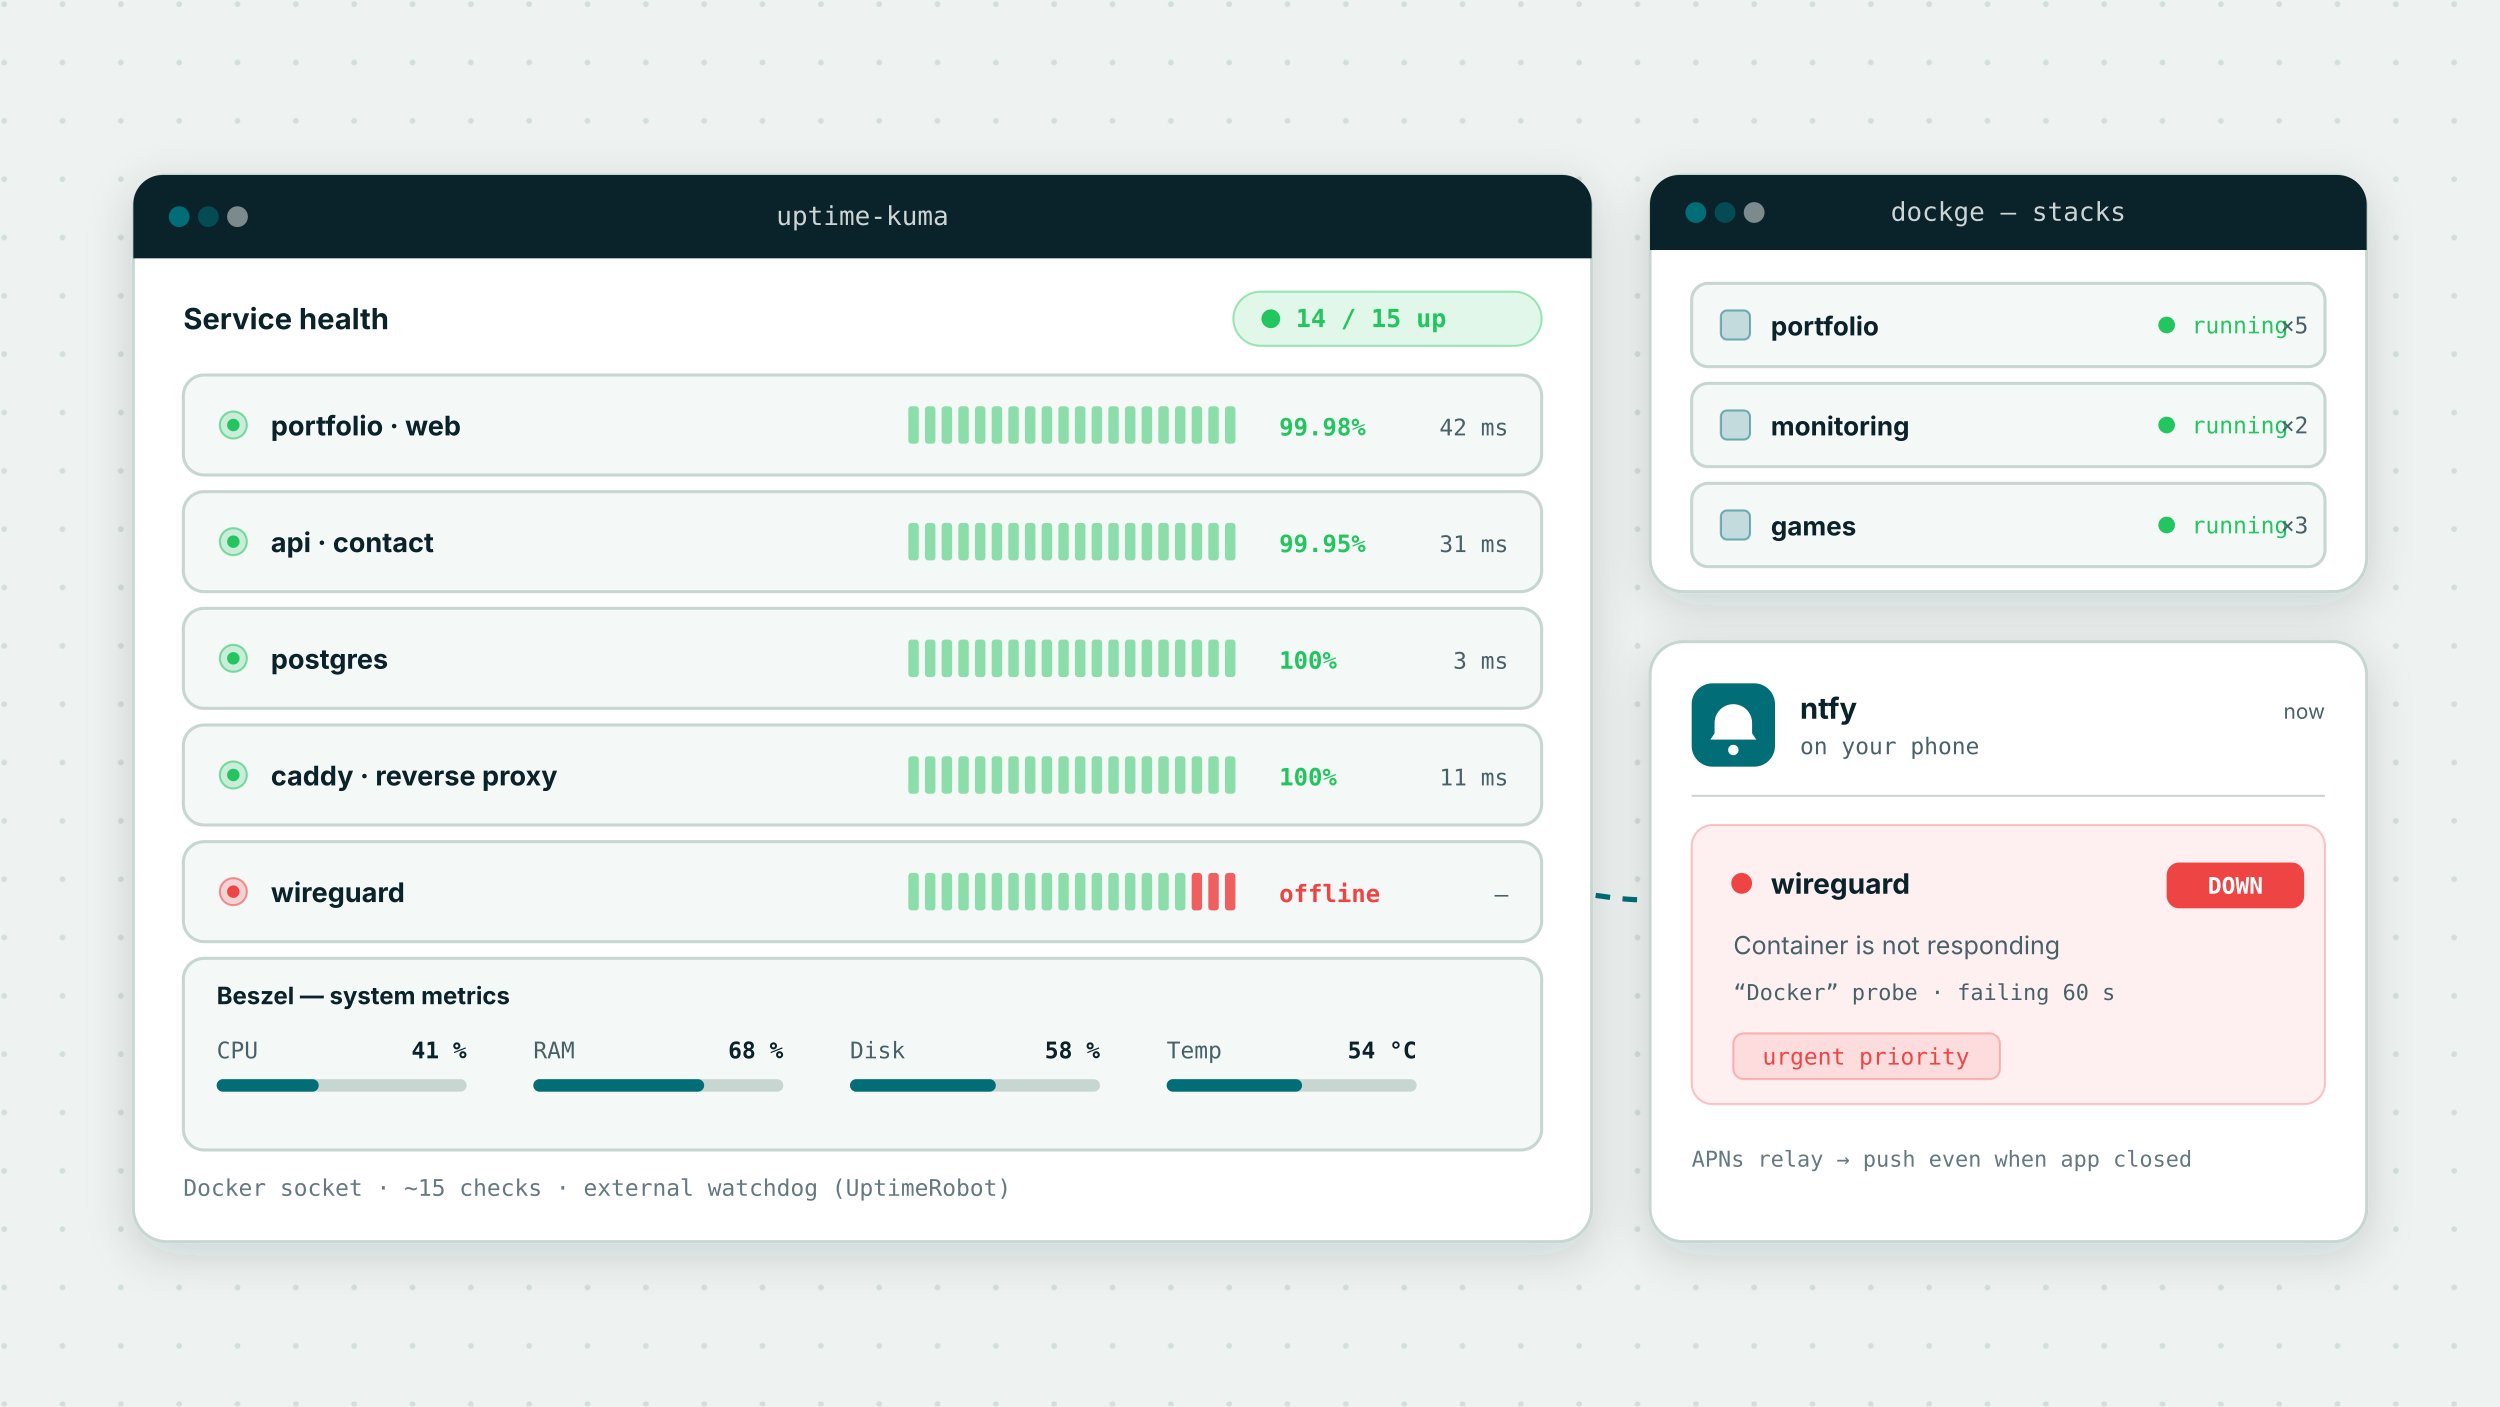
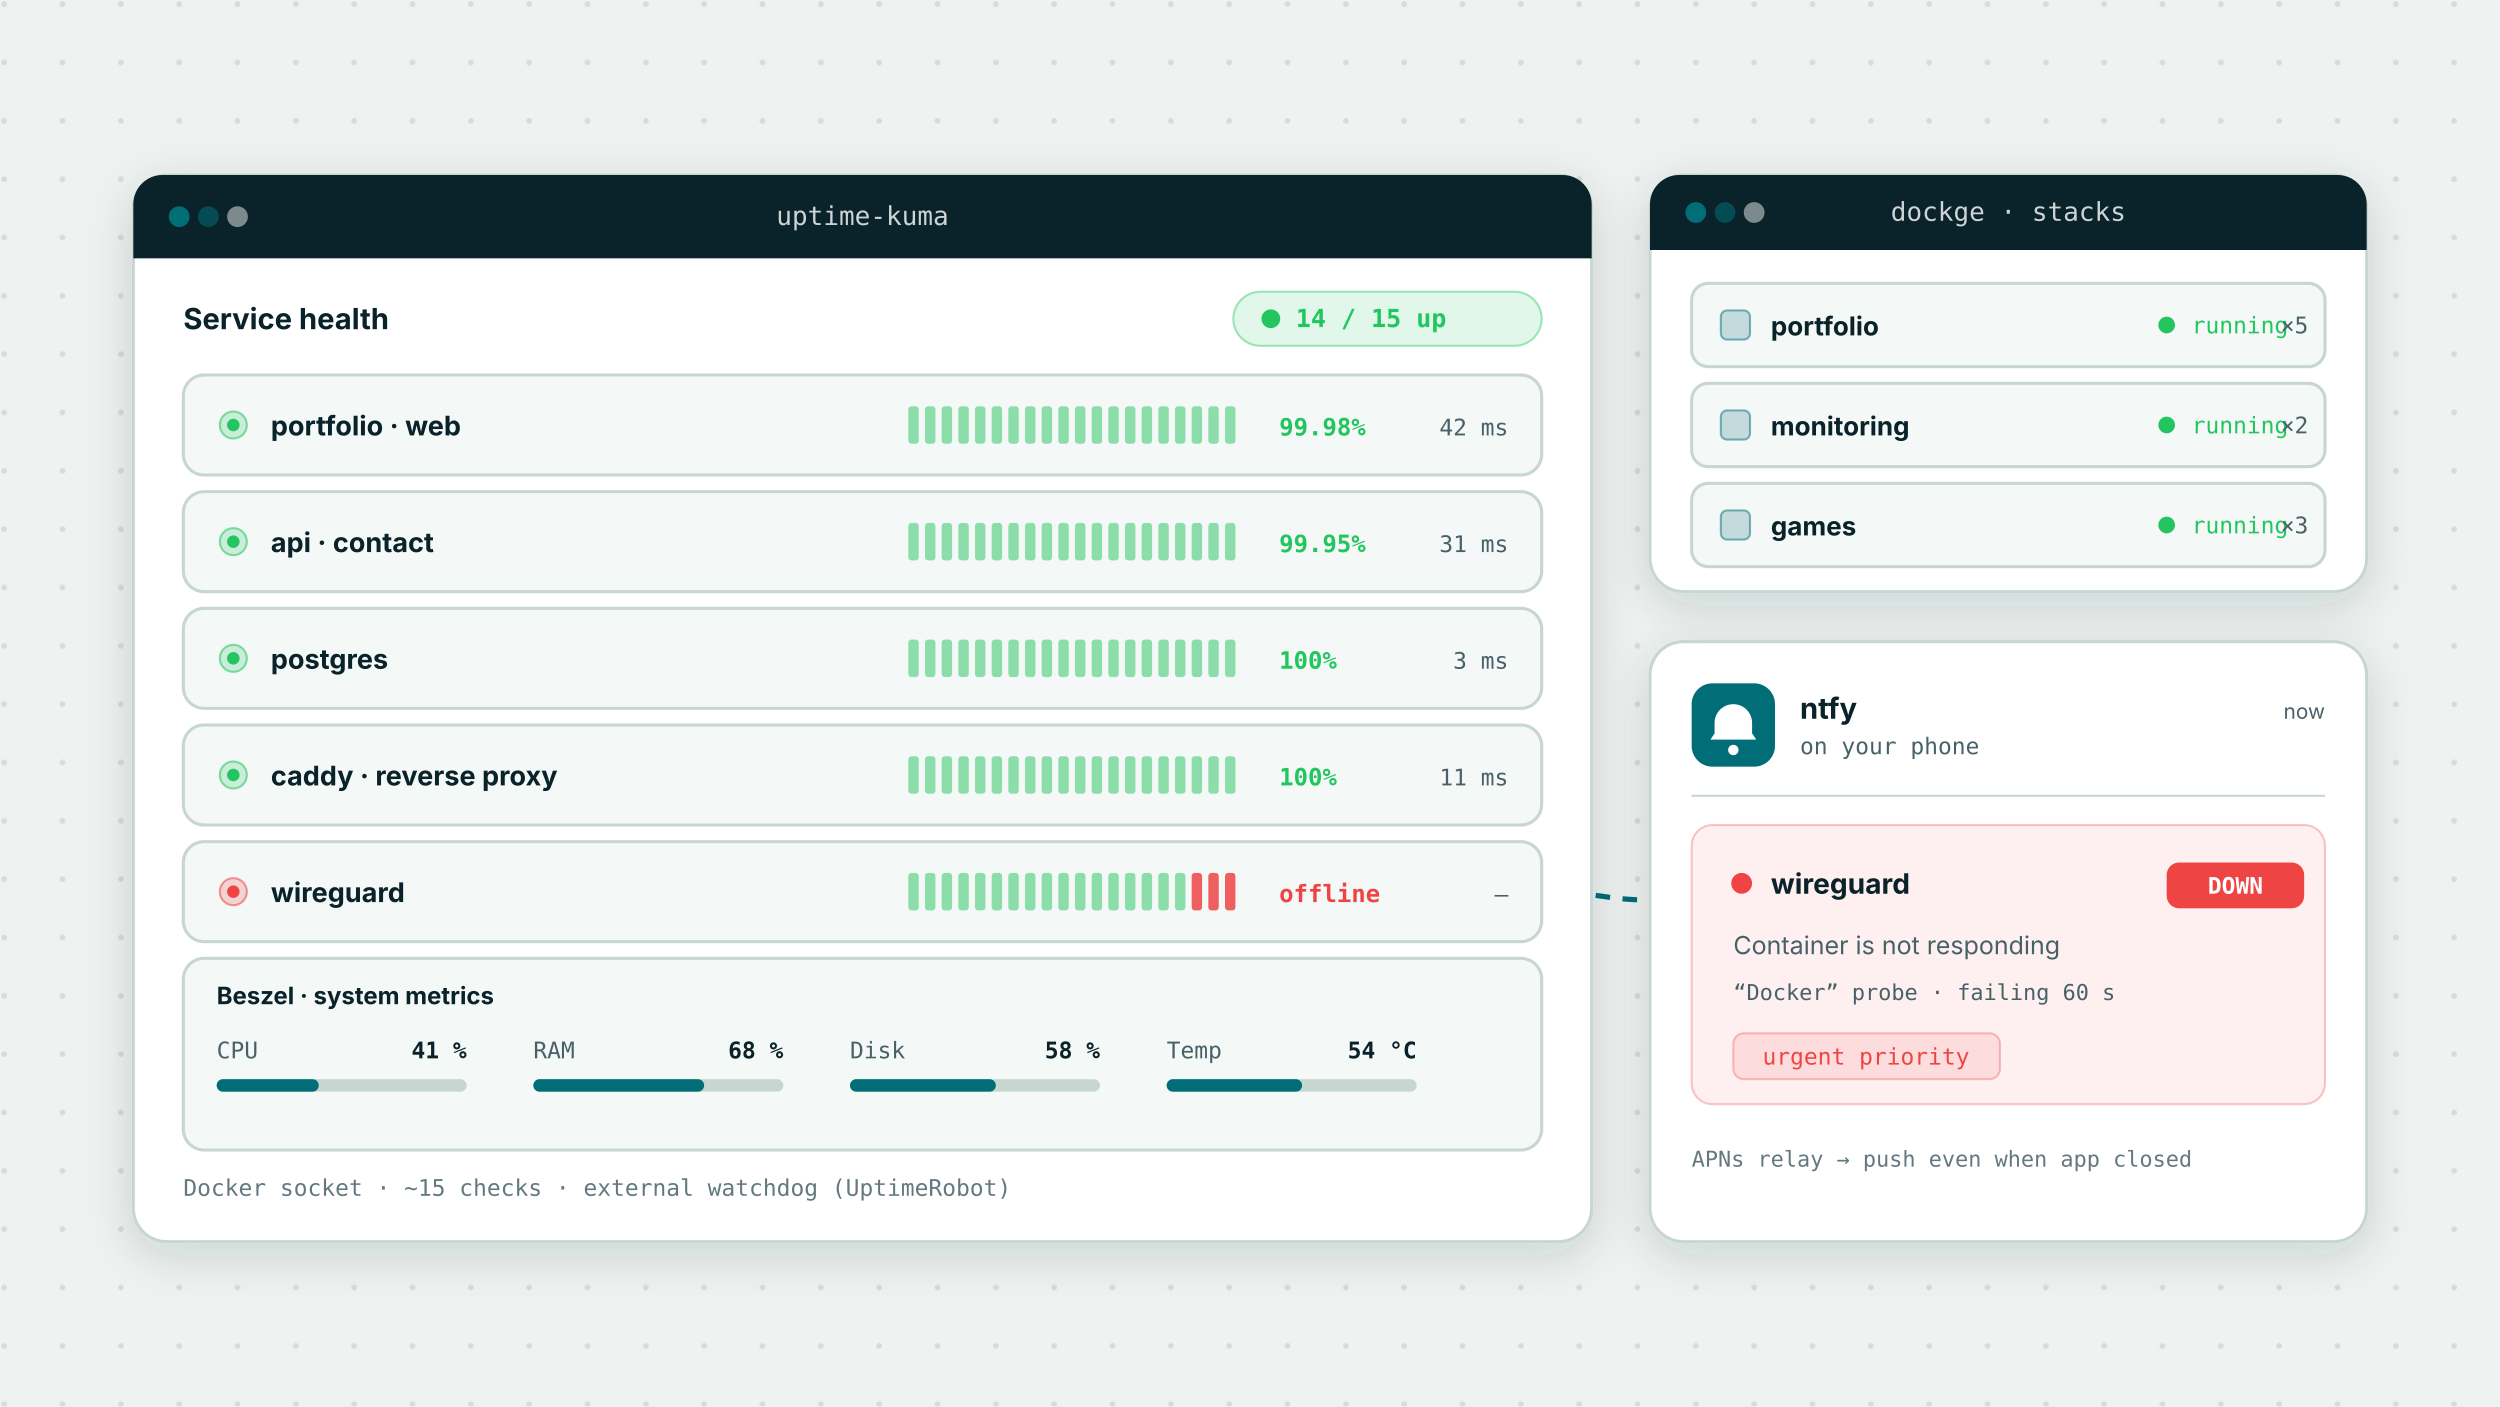
<svg xmlns="http://www.w3.org/2000/svg" width="1200" height="675" viewBox="0 0 1200 675" font-family="'Inter', system-ui, -apple-system, 'Segoe UI', Arial, sans-serif">
  <defs>
    <pattern id="monitoring-light-en-dots" width="28" height="28" patternUnits="userSpaceOnUse">
      <circle cx="2" cy="2" r="1.4" fill="#c8d6d2" fill-opacity="0.7" />
    </pattern>
    <filter id="monitoring-light-en-sh" x="-20%" y="-20%" width="140%" height="160%">
      <feDropShadow dx="0" dy="6" stdDeviation="11" flood-color="#0a2229" flood-opacity="0.16" />
    </filter>
  </defs>
  <rect width="1200" height="675" fill="#eef3f2" />
  <rect width="1200" height="675" fill="url(#monitoring-light-en-dots)" />
  <path d="M740 428 C 766 428, 770 432, 792 432" stroke="#006d77" stroke-width="2.5" stroke-dasharray="7 6" fill="none" />
  <g filter="url(#monitoring-light-en-sh)">
    <rect x="64" y="84" width="700" height="512" rx="16" fill="#ffffff" stroke="#c8d6d2" stroke-width="1.5" />
  </g>
  <path d="M64 98 a14 14 0 0 1 14 -14 h672 a14 14 0 0 1 14 14 v26 h-700 z" fill="#0a2229" />
  <circle cx="86" cy="104" r="5" fill="#006d77" />
  <circle cx="100" cy="104" r="5" fill="#006d77" fill-opacity="0.55" />
  <circle cx="114" cy="104" r="5" fill="#eef3f2" fill-opacity="0.5" />
  <text x="414" y="108" font-size="12.5" fill="#eef3f2" fill-opacity="0.85" font-weight="normal" font-family="'JetBrains Mono', ui-monospace, SFMono-Regular, Menlo, Consolas, monospace" text-anchor="middle">uptime-kuma</text>
  <text x="88" y="158" font-size="14" fill="#0a2229" font-weight="bold" font-family="'Inter', system-ui, -apple-system, 'Segoe UI', Arial, sans-serif">Service health</text>
  <rect x="592" y="140" width="148" height="26" rx="13" fill="#22c55e" fill-opacity="0.14" stroke="#22c55e" stroke-opacity="0.42" />
  <circle cx="610" cy="153" r="4.5" fill="#22c55e" />
  <text x="622" y="157" font-size="12" fill="#22c55e" font-weight="bold" font-family="'JetBrains Mono', ui-monospace, SFMono-Regular, Menlo, Consolas, monospace">14 / 15 up</text>
  <g>
    <rect x="88" y="180" width="652" height="48" rx="10" fill="#f4f8f7" stroke="#c8d6d2" stroke-width="1.5" />
  </g>
  <circle cx="112" cy="204" r="6.5" fill="#22c55e" fill-opacity="0.2" stroke="#22c55e" stroke-opacity="0.55" />
  <circle cx="112" cy="204" r="3" fill="#22c55e" />
  <text x="130" y="209" font-size="13" fill="#0a2229" font-weight="bold" font-family="'Inter', system-ui, -apple-system, 'Segoe UI', Arial, sans-serif">portfolio · web</text>
  <rect x="436" y="195" width="5" height="18" rx="1.5" fill="#22c55e" fill-opacity="0.5" />
  <rect x="444" y="195" width="5" height="18" rx="1.5" fill="#22c55e" fill-opacity="0.5" />
  <rect x="452" y="195" width="5" height="18" rx="1.5" fill="#22c55e" fill-opacity="0.5" />
  <rect x="460" y="195" width="5" height="18" rx="1.5" fill="#22c55e" fill-opacity="0.5" />
  <rect x="468" y="195" width="5" height="18" rx="1.5" fill="#22c55e" fill-opacity="0.5" />
  <rect x="476" y="195" width="5" height="18" rx="1.5" fill="#22c55e" fill-opacity="0.5" />
  <rect x="484" y="195" width="5" height="18" rx="1.5" fill="#22c55e" fill-opacity="0.5" />
  <rect x="492" y="195" width="5" height="18" rx="1.5" fill="#22c55e" fill-opacity="0.5" />
  <rect x="500" y="195" width="5" height="18" rx="1.5" fill="#22c55e" fill-opacity="0.5" />
  <rect x="508" y="195" width="5" height="18" rx="1.5" fill="#22c55e" fill-opacity="0.5" />
  <rect x="516" y="195" width="5" height="18" rx="1.5" fill="#22c55e" fill-opacity="0.5" />
  <rect x="524" y="195" width="5" height="18" rx="1.5" fill="#22c55e" fill-opacity="0.5" />
  <rect x="532" y="195" width="5" height="18" rx="1.5" fill="#22c55e" fill-opacity="0.5" />
  <rect x="540" y="195" width="5" height="18" rx="1.5" fill="#22c55e" fill-opacity="0.5" />
  <rect x="548" y="195" width="5" height="18" rx="1.5" fill="#22c55e" fill-opacity="0.5" />
  <rect x="556" y="195" width="5" height="18" rx="1.5" fill="#22c55e" fill-opacity="0.5" />
  <rect x="564" y="195" width="5" height="18" rx="1.5" fill="#22c55e" fill-opacity="0.5" />
  <rect x="572" y="195" width="5" height="18" rx="1.5" fill="#22c55e" fill-opacity="0.5" />
  <rect x="580" y="195" width="5" height="18" rx="1.5" fill="#22c55e" fill-opacity="0.5" />
  <rect x="588" y="195" width="5" height="18" rx="1.5" fill="#22c55e" fill-opacity="0.5" />
  <text x="614" y="209" font-size="11.5" fill="#22c55e" font-weight="bold" font-family="'JetBrains Mono', ui-monospace, SFMono-Regular, Menlo, Consolas, monospace">99.98%</text>
  <text x="724" y="209" font-size="11" fill="#486169" font-weight="normal" font-family="'JetBrains Mono', ui-monospace, SFMono-Regular, Menlo, Consolas, monospace" text-anchor="end">42 ms</text>
  <g>
    <rect x="88" y="236" width="652" height="48" rx="10" fill="#f4f8f7" stroke="#c8d6d2" stroke-width="1.5" />
  </g>
  <circle cx="112" cy="260" r="6.5" fill="#22c55e" fill-opacity="0.2" stroke="#22c55e" stroke-opacity="0.55" />
  <circle cx="112" cy="260" r="3" fill="#22c55e" />
  <text x="130" y="265" font-size="13" fill="#0a2229" font-weight="bold" font-family="'Inter', system-ui, -apple-system, 'Segoe UI', Arial, sans-serif">api · contact</text>
  <rect x="436" y="251" width="5" height="18" rx="1.5" fill="#22c55e" fill-opacity="0.5" />
  <rect x="444" y="251" width="5" height="18" rx="1.5" fill="#22c55e" fill-opacity="0.5" />
  <rect x="452" y="251" width="5" height="18" rx="1.5" fill="#22c55e" fill-opacity="0.5" />
  <rect x="460" y="251" width="5" height="18" rx="1.5" fill="#22c55e" fill-opacity="0.5" />
  <rect x="468" y="251" width="5" height="18" rx="1.5" fill="#22c55e" fill-opacity="0.5" />
  <rect x="476" y="251" width="5" height="18" rx="1.5" fill="#22c55e" fill-opacity="0.5" />
  <rect x="484" y="251" width="5" height="18" rx="1.5" fill="#22c55e" fill-opacity="0.5" />
  <rect x="492" y="251" width="5" height="18" rx="1.5" fill="#22c55e" fill-opacity="0.5" />
  <rect x="500" y="251" width="5" height="18" rx="1.5" fill="#22c55e" fill-opacity="0.5" />
  <rect x="508" y="251" width="5" height="18" rx="1.5" fill="#22c55e" fill-opacity="0.5" />
  <rect x="516" y="251" width="5" height="18" rx="1.5" fill="#22c55e" fill-opacity="0.5" />
  <rect x="524" y="251" width="5" height="18" rx="1.5" fill="#22c55e" fill-opacity="0.5" />
  <rect x="532" y="251" width="5" height="18" rx="1.5" fill="#22c55e" fill-opacity="0.5" />
  <rect x="540" y="251" width="5" height="18" rx="1.5" fill="#22c55e" fill-opacity="0.5" />
  <rect x="548" y="251" width="5" height="18" rx="1.5" fill="#22c55e" fill-opacity="0.5" />
  <rect x="556" y="251" width="5" height="18" rx="1.5" fill="#22c55e" fill-opacity="0.5" />
  <rect x="564" y="251" width="5" height="18" rx="1.5" fill="#22c55e" fill-opacity="0.5" />
  <rect x="572" y="251" width="5" height="18" rx="1.5" fill="#22c55e" fill-opacity="0.5" />
  <rect x="580" y="251" width="5" height="18" rx="1.5" fill="#22c55e" fill-opacity="0.5" />
  <rect x="588" y="251" width="5" height="18" rx="1.5" fill="#22c55e" fill-opacity="0.5" />
  <text x="614" y="265" font-size="11.5" fill="#22c55e" font-weight="bold" font-family="'JetBrains Mono', ui-monospace, SFMono-Regular, Menlo, Consolas, monospace">99.95%</text>
  <text x="724" y="265" font-size="11" fill="#486169" font-weight="normal" font-family="'JetBrains Mono', ui-monospace, SFMono-Regular, Menlo, Consolas, monospace" text-anchor="end">31 ms</text>
  <g>
    <rect x="88" y="292" width="652" height="48" rx="10" fill="#f4f8f7" stroke="#c8d6d2" stroke-width="1.5" />
  </g>
  <circle cx="112" cy="316" r="6.5" fill="#22c55e" fill-opacity="0.2" stroke="#22c55e" stroke-opacity="0.55" />
  <circle cx="112" cy="316" r="3" fill="#22c55e" />
  <text x="130" y="321" font-size="13" fill="#0a2229" font-weight="bold" font-family="'Inter', system-ui, -apple-system, 'Segoe UI', Arial, sans-serif">postgres</text>
  <rect x="436" y="307" width="5" height="18" rx="1.5" fill="#22c55e" fill-opacity="0.5" />
  <rect x="444" y="307" width="5" height="18" rx="1.5" fill="#22c55e" fill-opacity="0.5" />
  <rect x="452" y="307" width="5" height="18" rx="1.5" fill="#22c55e" fill-opacity="0.5" />
  <rect x="460" y="307" width="5" height="18" rx="1.5" fill="#22c55e" fill-opacity="0.5" />
  <rect x="468" y="307" width="5" height="18" rx="1.5" fill="#22c55e" fill-opacity="0.5" />
  <rect x="476" y="307" width="5" height="18" rx="1.5" fill="#22c55e" fill-opacity="0.5" />
  <rect x="484" y="307" width="5" height="18" rx="1.5" fill="#22c55e" fill-opacity="0.5" />
  <rect x="492" y="307" width="5" height="18" rx="1.5" fill="#22c55e" fill-opacity="0.5" />
  <rect x="500" y="307" width="5" height="18" rx="1.5" fill="#22c55e" fill-opacity="0.5" />
  <rect x="508" y="307" width="5" height="18" rx="1.5" fill="#22c55e" fill-opacity="0.5" />
  <rect x="516" y="307" width="5" height="18" rx="1.5" fill="#22c55e" fill-opacity="0.5" />
  <rect x="524" y="307" width="5" height="18" rx="1.5" fill="#22c55e" fill-opacity="0.5" />
  <rect x="532" y="307" width="5" height="18" rx="1.5" fill="#22c55e" fill-opacity="0.5" />
  <rect x="540" y="307" width="5" height="18" rx="1.5" fill="#22c55e" fill-opacity="0.5" />
  <rect x="548" y="307" width="5" height="18" rx="1.5" fill="#22c55e" fill-opacity="0.5" />
  <rect x="556" y="307" width="5" height="18" rx="1.5" fill="#22c55e" fill-opacity="0.5" />
  <rect x="564" y="307" width="5" height="18" rx="1.5" fill="#22c55e" fill-opacity="0.5" />
  <rect x="572" y="307" width="5" height="18" rx="1.5" fill="#22c55e" fill-opacity="0.5" />
  <rect x="580" y="307" width="5" height="18" rx="1.5" fill="#22c55e" fill-opacity="0.5" />
  <rect x="588" y="307" width="5" height="18" rx="1.5" fill="#22c55e" fill-opacity="0.5" />
  <text x="614" y="321" font-size="11.5" fill="#22c55e" font-weight="bold" font-family="'JetBrains Mono', ui-monospace, SFMono-Regular, Menlo, Consolas, monospace">100%</text>
  <text x="724" y="321" font-size="11" fill="#486169" font-weight="normal" font-family="'JetBrains Mono', ui-monospace, SFMono-Regular, Menlo, Consolas, monospace" text-anchor="end">3 ms</text>
  <g>
    <rect x="88" y="348" width="652" height="48" rx="10" fill="#f4f8f7" stroke="#c8d6d2" stroke-width="1.5" />
  </g>
  <circle cx="112" cy="372" r="6.5" fill="#22c55e" fill-opacity="0.2" stroke="#22c55e" stroke-opacity="0.55" />
  <circle cx="112" cy="372" r="3" fill="#22c55e" />
  <text x="130" y="377" font-size="13" fill="#0a2229" font-weight="bold" font-family="'Inter', system-ui, -apple-system, 'Segoe UI', Arial, sans-serif">caddy · reverse proxy</text>
  <rect x="436" y="363" width="5" height="18" rx="1.5" fill="#22c55e" fill-opacity="0.5" />
  <rect x="444" y="363" width="5" height="18" rx="1.5" fill="#22c55e" fill-opacity="0.5" />
  <rect x="452" y="363" width="5" height="18" rx="1.5" fill="#22c55e" fill-opacity="0.5" />
  <rect x="460" y="363" width="5" height="18" rx="1.5" fill="#22c55e" fill-opacity="0.5" />
  <rect x="468" y="363" width="5" height="18" rx="1.5" fill="#22c55e" fill-opacity="0.5" />
  <rect x="476" y="363" width="5" height="18" rx="1.5" fill="#22c55e" fill-opacity="0.5" />
  <rect x="484" y="363" width="5" height="18" rx="1.5" fill="#22c55e" fill-opacity="0.5" />
  <rect x="492" y="363" width="5" height="18" rx="1.5" fill="#22c55e" fill-opacity="0.5" />
  <rect x="500" y="363" width="5" height="18" rx="1.5" fill="#22c55e" fill-opacity="0.5" />
  <rect x="508" y="363" width="5" height="18" rx="1.5" fill="#22c55e" fill-opacity="0.5" />
  <rect x="516" y="363" width="5" height="18" rx="1.5" fill="#22c55e" fill-opacity="0.5" />
  <rect x="524" y="363" width="5" height="18" rx="1.5" fill="#22c55e" fill-opacity="0.5" />
  <rect x="532" y="363" width="5" height="18" rx="1.5" fill="#22c55e" fill-opacity="0.5" />
  <rect x="540" y="363" width="5" height="18" rx="1.5" fill="#22c55e" fill-opacity="0.5" />
  <rect x="548" y="363" width="5" height="18" rx="1.5" fill="#22c55e" fill-opacity="0.5" />
  <rect x="556" y="363" width="5" height="18" rx="1.5" fill="#22c55e" fill-opacity="0.5" />
  <rect x="564" y="363" width="5" height="18" rx="1.5" fill="#22c55e" fill-opacity="0.5" />
  <rect x="572" y="363" width="5" height="18" rx="1.5" fill="#22c55e" fill-opacity="0.5" />
  <rect x="580" y="363" width="5" height="18" rx="1.5" fill="#22c55e" fill-opacity="0.5" />
  <rect x="588" y="363" width="5" height="18" rx="1.5" fill="#22c55e" fill-opacity="0.5" />
  <text x="614" y="377" font-size="11.5" fill="#22c55e" font-weight="bold" font-family="'JetBrains Mono', ui-monospace, SFMono-Regular, Menlo, Consolas, monospace">100%</text>
  <text x="724" y="377" font-size="11" fill="#486169" font-weight="normal" font-family="'JetBrains Mono', ui-monospace, SFMono-Regular, Menlo, Consolas, monospace" text-anchor="end">11 ms</text>
  <g>
    <rect x="88" y="404" width="652" height="48" rx="10" fill="#f4f8f7" stroke="#c8d6d2" stroke-width="1.5" />
  </g>
  <circle cx="112" cy="428" r="6.5" fill="#ef4444" fill-opacity="0.2" stroke="#ef4444" stroke-opacity="0.55" />
  <circle cx="112" cy="428" r="3" fill="#ef4444" />
  <text x="130" y="433" font-size="13" fill="#0a2229" font-weight="bold" font-family="'Inter', system-ui, -apple-system, 'Segoe UI', Arial, sans-serif">wireguard</text>
  <rect x="436" y="419" width="5" height="18" rx="1.5" fill="#22c55e" fill-opacity="0.5" />
  <rect x="444" y="419" width="5" height="18" rx="1.5" fill="#22c55e" fill-opacity="0.5" />
  <rect x="452" y="419" width="5" height="18" rx="1.5" fill="#22c55e" fill-opacity="0.5" />
  <rect x="460" y="419" width="5" height="18" rx="1.5" fill="#22c55e" fill-opacity="0.5" />
  <rect x="468" y="419" width="5" height="18" rx="1.5" fill="#22c55e" fill-opacity="0.5" />
  <rect x="476" y="419" width="5" height="18" rx="1.5" fill="#22c55e" fill-opacity="0.5" />
  <rect x="484" y="419" width="5" height="18" rx="1.5" fill="#22c55e" fill-opacity="0.5" />
  <rect x="492" y="419" width="5" height="18" rx="1.5" fill="#22c55e" fill-opacity="0.5" />
  <rect x="500" y="419" width="5" height="18" rx="1.5" fill="#22c55e" fill-opacity="0.5" />
  <rect x="508" y="419" width="5" height="18" rx="1.5" fill="#22c55e" fill-opacity="0.5" />
  <rect x="516" y="419" width="5" height="18" rx="1.5" fill="#22c55e" fill-opacity="0.5" />
  <rect x="524" y="419" width="5" height="18" rx="1.5" fill="#22c55e" fill-opacity="0.5" />
  <rect x="532" y="419" width="5" height="18" rx="1.5" fill="#22c55e" fill-opacity="0.5" />
  <rect x="540" y="419" width="5" height="18" rx="1.5" fill="#22c55e" fill-opacity="0.5" />
  <rect x="548" y="419" width="5" height="18" rx="1.5" fill="#22c55e" fill-opacity="0.5" />
  <rect x="556" y="419" width="5" height="18" rx="1.5" fill="#22c55e" fill-opacity="0.5" />
  <rect x="564" y="419" width="5" height="18" rx="1.5" fill="#22c55e" fill-opacity="0.5" />
  <rect x="572" y="419" width="5" height="18" rx="1.5" fill="#ef4444" fill-opacity="0.85" />
  <rect x="580" y="419" width="5" height="18" rx="1.5" fill="#ef4444" fill-opacity="0.85" />
  <rect x="588" y="419" width="5" height="18" rx="1.5" fill="#ef4444" fill-opacity="0.85" />
  <text x="614" y="433" font-size="11.5" fill="#ef4444" font-weight="bold" font-family="'JetBrains Mono', ui-monospace, SFMono-Regular, Menlo, Consolas, monospace">offline</text>
  <text x="724" y="433" font-size="11" fill="#486169" font-weight="normal" font-family="'JetBrains Mono', ui-monospace, SFMono-Regular, Menlo, Consolas, monospace" text-anchor="end">—</text>
  <g>
    <rect x="88" y="460" width="652" height="92" rx="10" fill="#f4f8f7" stroke="#c8d6d2" stroke-width="1.5" />
  </g>
-   <text x="104" y="482" font-size="11.5" fill="#0a2229" font-weight="bold" font-family="'Inter', system-ui, -apple-system, 'Segoe UI', Arial, sans-serif">Beszel — system metrics</text>
+   <text x="104" y="482" font-size="11.5" fill="#0a2229" font-weight="bold" font-family="'Inter', system-ui, -apple-system, 'Segoe UI', Arial, sans-serif">Beszel · system metrics</text>
  <text x="104" y="508" font-size="11" fill="#486169" font-weight="normal" font-family="'JetBrains Mono', ui-monospace, SFMono-Regular, Menlo, Consolas, monospace">CPU</text>
  <text x="224" y="508" font-size="11" fill="#0a2229" font-weight="bold" font-family="'JetBrains Mono', ui-monospace, SFMono-Regular, Menlo, Consolas, monospace" text-anchor="end">41 %</text>
  <rect x="104" y="518" width="120" height="6" rx="3" fill="#c8d6d2" />
  <rect x="104" y="518" width="49" height="6" rx="3" fill="#006d77" />
  <text x="256" y="508" font-size="11" fill="#486169" font-weight="normal" font-family="'JetBrains Mono', ui-monospace, SFMono-Regular, Menlo, Consolas, monospace">RAM</text>
  <text x="376" y="508" font-size="11" fill="#0a2229" font-weight="bold" font-family="'JetBrains Mono', ui-monospace, SFMono-Regular, Menlo, Consolas, monospace" text-anchor="end">68 %</text>
  <rect x="256" y="518" width="120" height="6" rx="3" fill="#c8d6d2" />
  <rect x="256" y="518" width="82" height="6" rx="3" fill="#006d77" />
  <text x="408" y="508" font-size="11" fill="#486169" font-weight="normal" font-family="'JetBrains Mono', ui-monospace, SFMono-Regular, Menlo, Consolas, monospace">Disk</text>
  <text x="528" y="508" font-size="11" fill="#0a2229" font-weight="bold" font-family="'JetBrains Mono', ui-monospace, SFMono-Regular, Menlo, Consolas, monospace" text-anchor="end">58 %</text>
  <rect x="408" y="518" width="120" height="6" rx="3" fill="#c8d6d2" />
  <rect x="408" y="518" width="70" height="6" rx="3" fill="#006d77" />
  <text x="560" y="508" font-size="11" fill="#486169" font-weight="normal" font-family="'JetBrains Mono', ui-monospace, SFMono-Regular, Menlo, Consolas, monospace">Temp</text>
  <text x="680" y="508" font-size="11" fill="#0a2229" font-weight="bold" font-family="'JetBrains Mono', ui-monospace, SFMono-Regular, Menlo, Consolas, monospace" text-anchor="end">54 °C</text>
  <rect x="560" y="518" width="120" height="6" rx="3" fill="#c8d6d2" />
  <rect x="560" y="518" width="65" height="6" rx="3" fill="#006d77" />
  <text x="88" y="574" font-size="11" fill="#486169" fill-opacity="0.85" font-weight="normal" font-family="'JetBrains Mono', ui-monospace, SFMono-Regular, Menlo, Consolas, monospace">Docker socket · ~15 checks · external watchdog (UptimeRobot)</text>
  <g filter="url(#monitoring-light-en-sh)">
    <rect x="792" y="84" width="344" height="200" rx="16" fill="#ffffff" stroke="#c8d6d2" stroke-width="1.5" />
  </g>
  <path d="M792 98 a14 14 0 0 1 14 -14 h316 a14 14 0 0 1 14 14 v22 h-344 z" fill="#0a2229" />
  <circle cx="814" cy="102" r="5" fill="#006d77" />
  <circle cx="828" cy="102" r="5" fill="#006d77" fill-opacity="0.55" />
  <circle cx="842" cy="102" r="5" fill="#eef3f2" fill-opacity="0.5" />
-   <text x="964" y="106" font-size="12.5" fill="#eef3f2" fill-opacity="0.85" font-weight="normal" font-family="'JetBrains Mono', ui-monospace, SFMono-Regular, Menlo, Consolas, monospace" text-anchor="middle">dockge — stacks</text>
+   <text x="964" y="106" font-size="12.5" fill="#eef3f2" fill-opacity="0.85" font-weight="normal" font-family="'JetBrains Mono', ui-monospace, SFMono-Regular, Menlo, Consolas, monospace" text-anchor="middle">dockge · stacks</text>
  <g>
    <rect x="812" y="136" width="304" height="40" rx="8" fill="#f4f8f7" stroke="#c8d6d2" stroke-width="1.5" />
  </g>
  <rect x="826" y="149" width="14" height="14" rx="3" fill="#006d77" fill-opacity="0.2" stroke="#006d77" stroke-opacity="0.5" />
  <text x="850" y="161" font-size="12.5" fill="#0a2229" font-weight="bold" font-family="'Inter', system-ui, -apple-system, 'Segoe UI', Arial, sans-serif">portfolio</text>
  <circle cx="1040" cy="156" r="4" fill="#22c55e" />
  <text x="1052" y="160" font-size="11" fill="#22c55e" font-weight="normal" font-family="'JetBrains Mono', ui-monospace, SFMono-Regular, Menlo, Consolas, monospace">running</text>
  <text x="1108" y="160" font-size="11" fill="#486169" font-weight="normal" font-family="'JetBrains Mono', ui-monospace, SFMono-Regular, Menlo, Consolas, monospace" text-anchor="end">×5</text>
  <g>
    <rect x="812" y="184" width="304" height="40" rx="8" fill="#f4f8f7" stroke="#c8d6d2" stroke-width="1.5" />
  </g>
  <rect x="826" y="197" width="14" height="14" rx="3" fill="#006d77" fill-opacity="0.2" stroke="#006d77" stroke-opacity="0.5" />
  <text x="850" y="209" font-size="12.5" fill="#0a2229" font-weight="bold" font-family="'Inter', system-ui, -apple-system, 'Segoe UI', Arial, sans-serif">monitoring</text>
  <circle cx="1040" cy="204" r="4" fill="#22c55e" />
  <text x="1052" y="208" font-size="11" fill="#22c55e" font-weight="normal" font-family="'JetBrains Mono', ui-monospace, SFMono-Regular, Menlo, Consolas, monospace">running</text>
  <text x="1108" y="208" font-size="11" fill="#486169" font-weight="normal" font-family="'JetBrains Mono', ui-monospace, SFMono-Regular, Menlo, Consolas, monospace" text-anchor="end">×2</text>
  <g>
    <rect x="812" y="232" width="304" height="40" rx="8" fill="#f4f8f7" stroke="#c8d6d2" stroke-width="1.5" />
  </g>
  <rect x="826" y="245" width="14" height="14" rx="3" fill="#006d77" fill-opacity="0.2" stroke="#006d77" stroke-opacity="0.5" />
  <text x="850" y="257" font-size="12.5" fill="#0a2229" font-weight="bold" font-family="'Inter', system-ui, -apple-system, 'Segoe UI', Arial, sans-serif">games</text>
  <circle cx="1040" cy="252" r="4" fill="#22c55e" />
  <text x="1052" y="256" font-size="11" fill="#22c55e" font-weight="normal" font-family="'JetBrains Mono', ui-monospace, SFMono-Regular, Menlo, Consolas, monospace">running</text>
  <text x="1108" y="256" font-size="11" fill="#486169" font-weight="normal" font-family="'JetBrains Mono', ui-monospace, SFMono-Regular, Menlo, Consolas, monospace" text-anchor="end">×3</text>
  <g filter="url(#monitoring-light-en-sh)">
    <rect x="792" y="308" width="344" height="288" rx="16" fill="#ffffff" stroke="#c8d6d2" stroke-width="1.5" />
  </g>
  <rect x="812" y="328" width="40" height="40" rx="10" fill="#006d77" />
  <path d="M832 338 a9 9 0 0 1 9 9 v5 l2 3 h-22 l2 -3 v-5 a9 9 0 0 1 9 -9 z" fill="#ffffff" />
  <circle cx="832" cy="360" r="2.5" fill="#ffffff" />
  <text x="864" y="345" font-size="14" fill="#0a2229" font-weight="bold" font-family="'Inter', system-ui, -apple-system, 'Segoe UI', Arial, sans-serif">ntfy</text>
  <text x="864" y="362" font-size="11" fill="#486169" font-weight="normal" font-family="'JetBrains Mono', ui-monospace, SFMono-Regular, Menlo, Consolas, monospace">on your phone</text>
  <text x="1116" y="345" font-size="10" fill="#486169" font-weight="normal" font-family="'Inter', system-ui, -apple-system, 'Segoe UI', Arial, sans-serif" text-anchor="end">now</text>
  <line x1="812" y1="382" x2="1116" y2="382" stroke="#c8d6d2" />
  <rect x="812" y="396" width="304" height="134" rx="10" fill="#ef4444" fill-opacity="0.08" stroke="#ef4444" stroke-opacity="0.3" />
  <circle cx="836" cy="424" r="5" fill="#ef4444" />
  <text x="850" y="429" font-size="13.5" fill="#0a2229" font-weight="bold" font-family="'Inter', system-ui, -apple-system, 'Segoe UI', Arial, sans-serif">wireguard</text>
  <rect x="1040" y="414" width="66" height="22" rx="6" fill="#ef4444" />
  <text x="1073" y="429" font-size="11" fill="#ffffff" font-weight="bold" font-family="'JetBrains Mono', ui-monospace, SFMono-Regular, Menlo, Consolas, monospace" text-anchor="middle">DOWN</text>
  <text x="832" y="458" font-size="12" fill="#486169" font-weight="normal" font-family="'Inter', system-ui, -apple-system, 'Segoe UI', Arial, sans-serif">Container is not responding</text>
  <text x="832" y="480" font-size="10.5" fill="#486169" font-weight="normal" font-family="'JetBrains Mono', ui-monospace, SFMono-Regular, Menlo, Consolas, monospace">“Docker” probe · failing 60 s</text>
  <rect x="832" y="496" width="128" height="22" rx="5" fill="#ef4444" fill-opacity="0.12" stroke="#ef4444" stroke-opacity="0.32" />
  <text x="846" y="511" font-size="11" fill="#ef4444" font-weight="normal" font-family="'JetBrains Mono', ui-monospace, SFMono-Regular, Menlo, Consolas, monospace">urgent priority</text>
  <text x="812" y="560" font-size="10.5" fill="#486169" fill-opacity="0.85" font-weight="normal" font-family="'JetBrains Mono', ui-monospace, SFMono-Regular, Menlo, Consolas, monospace">APNs relay → push even when app closed</text>
</svg>
